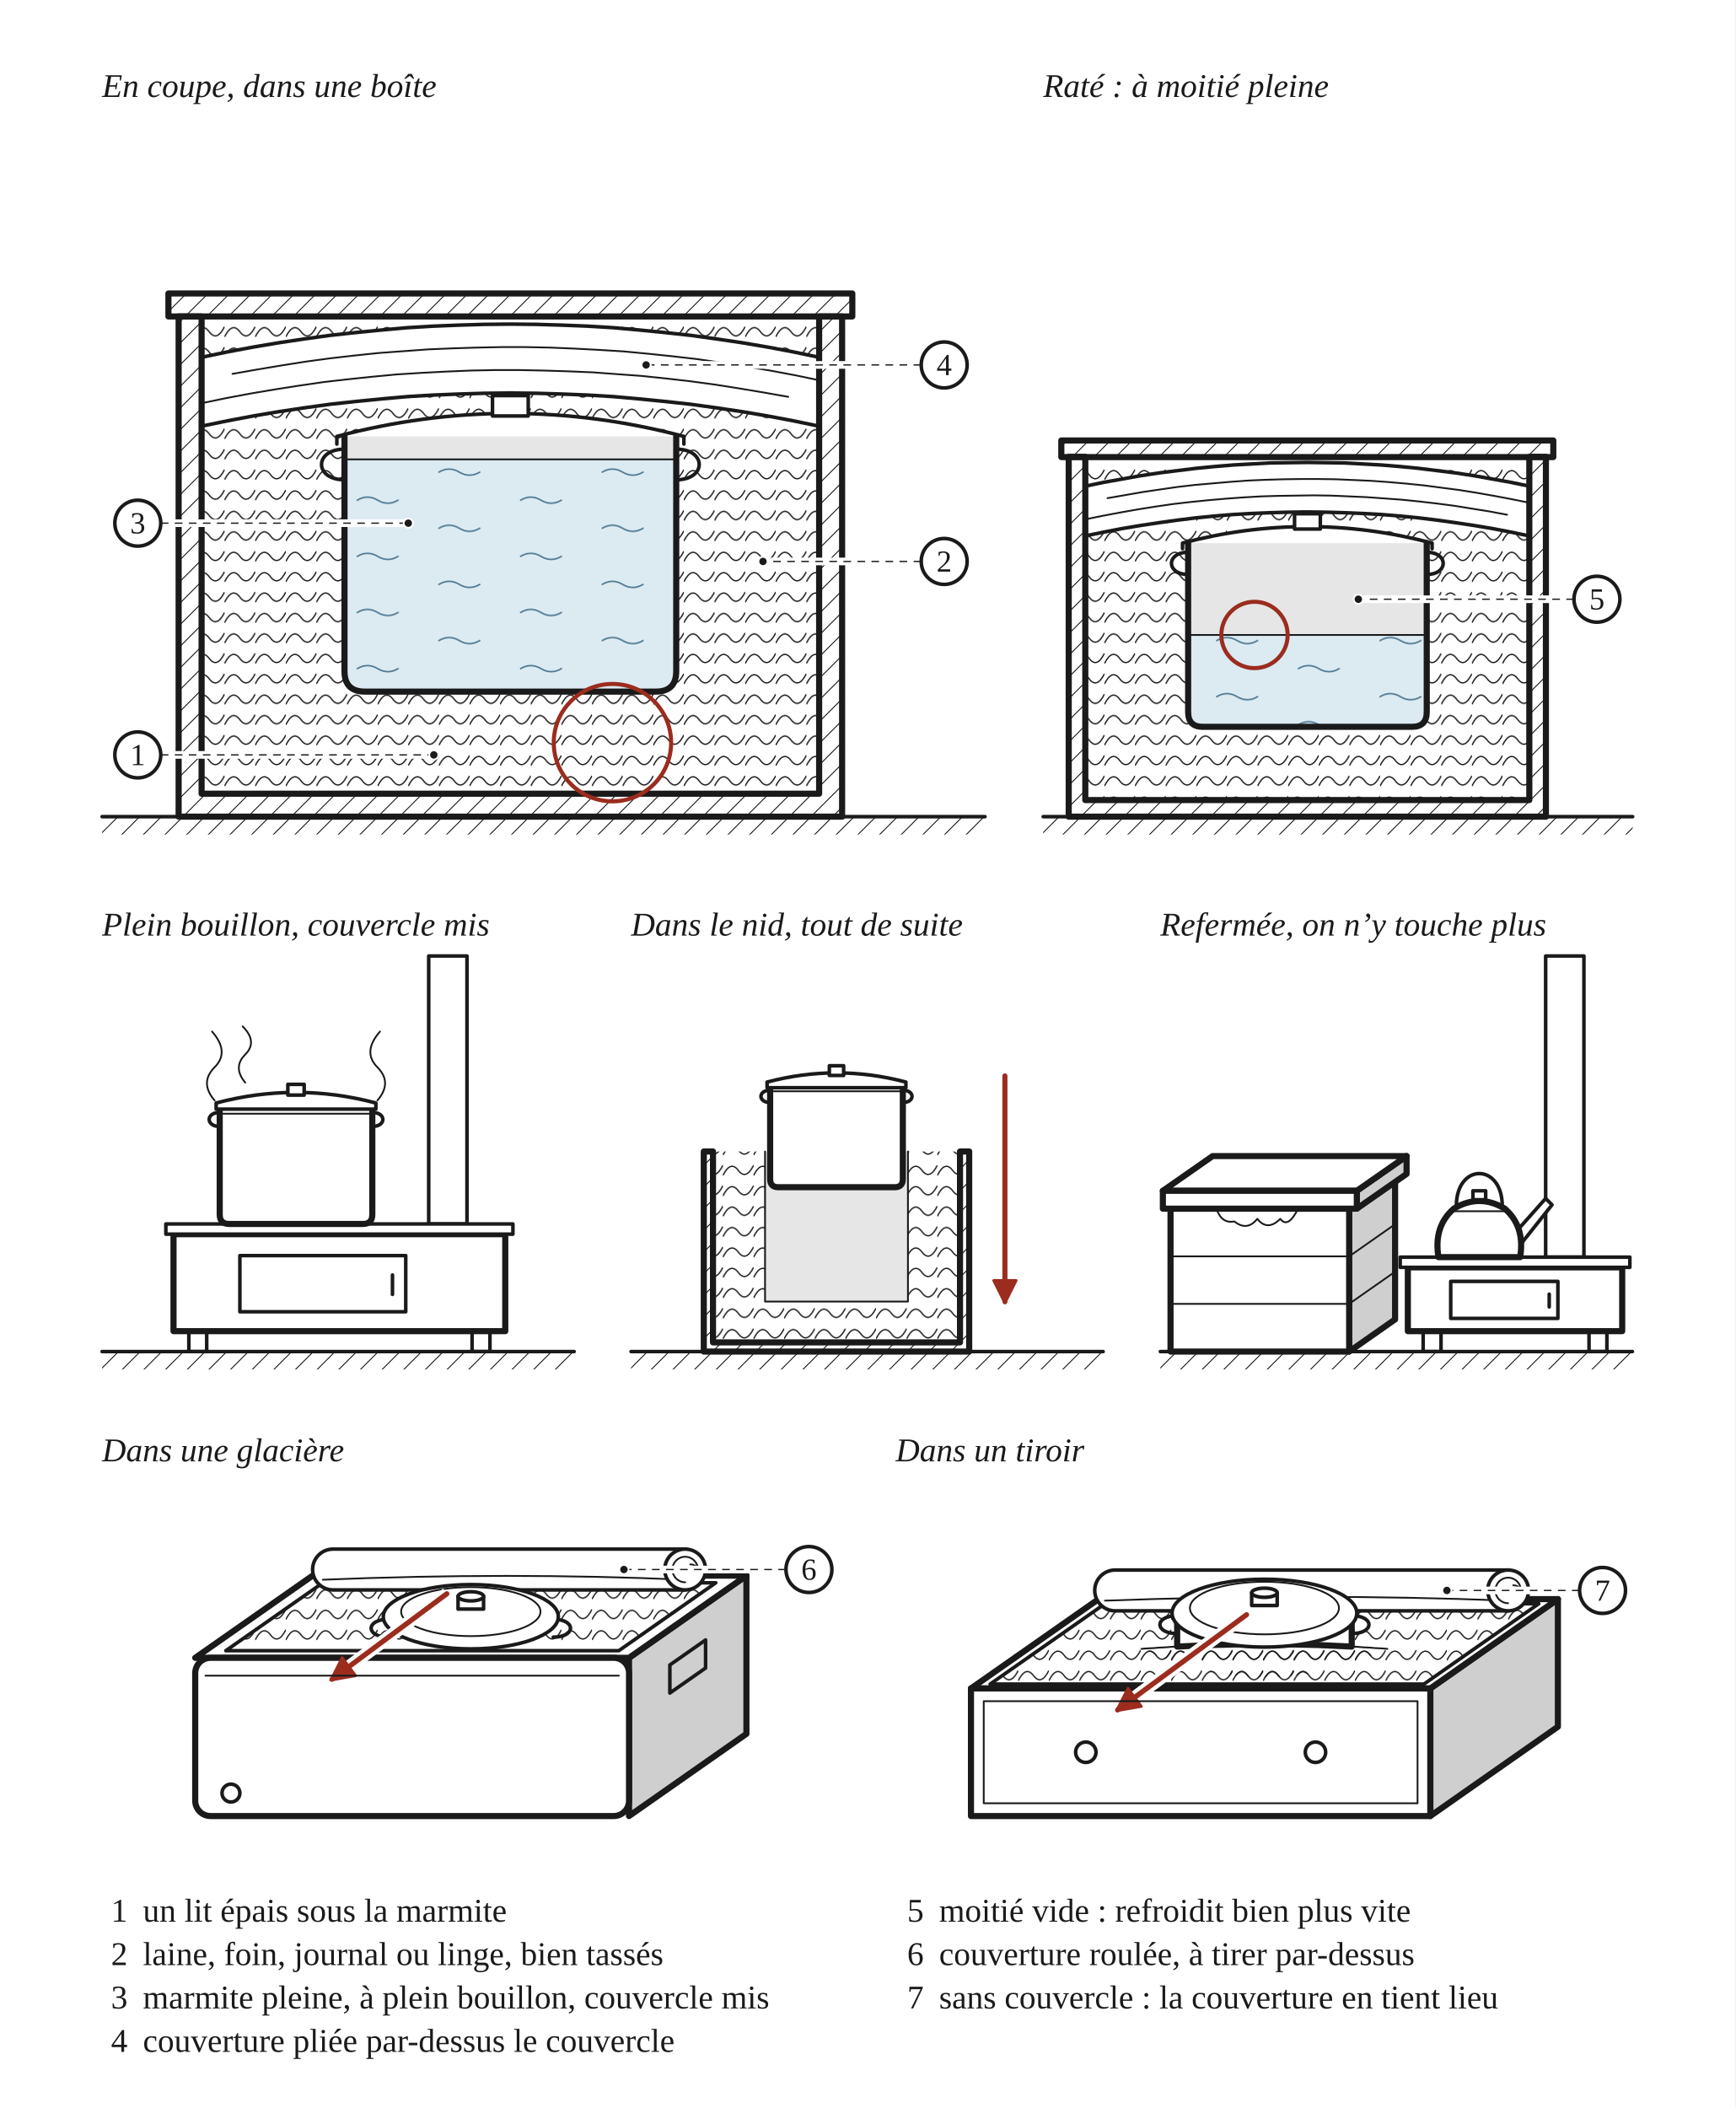
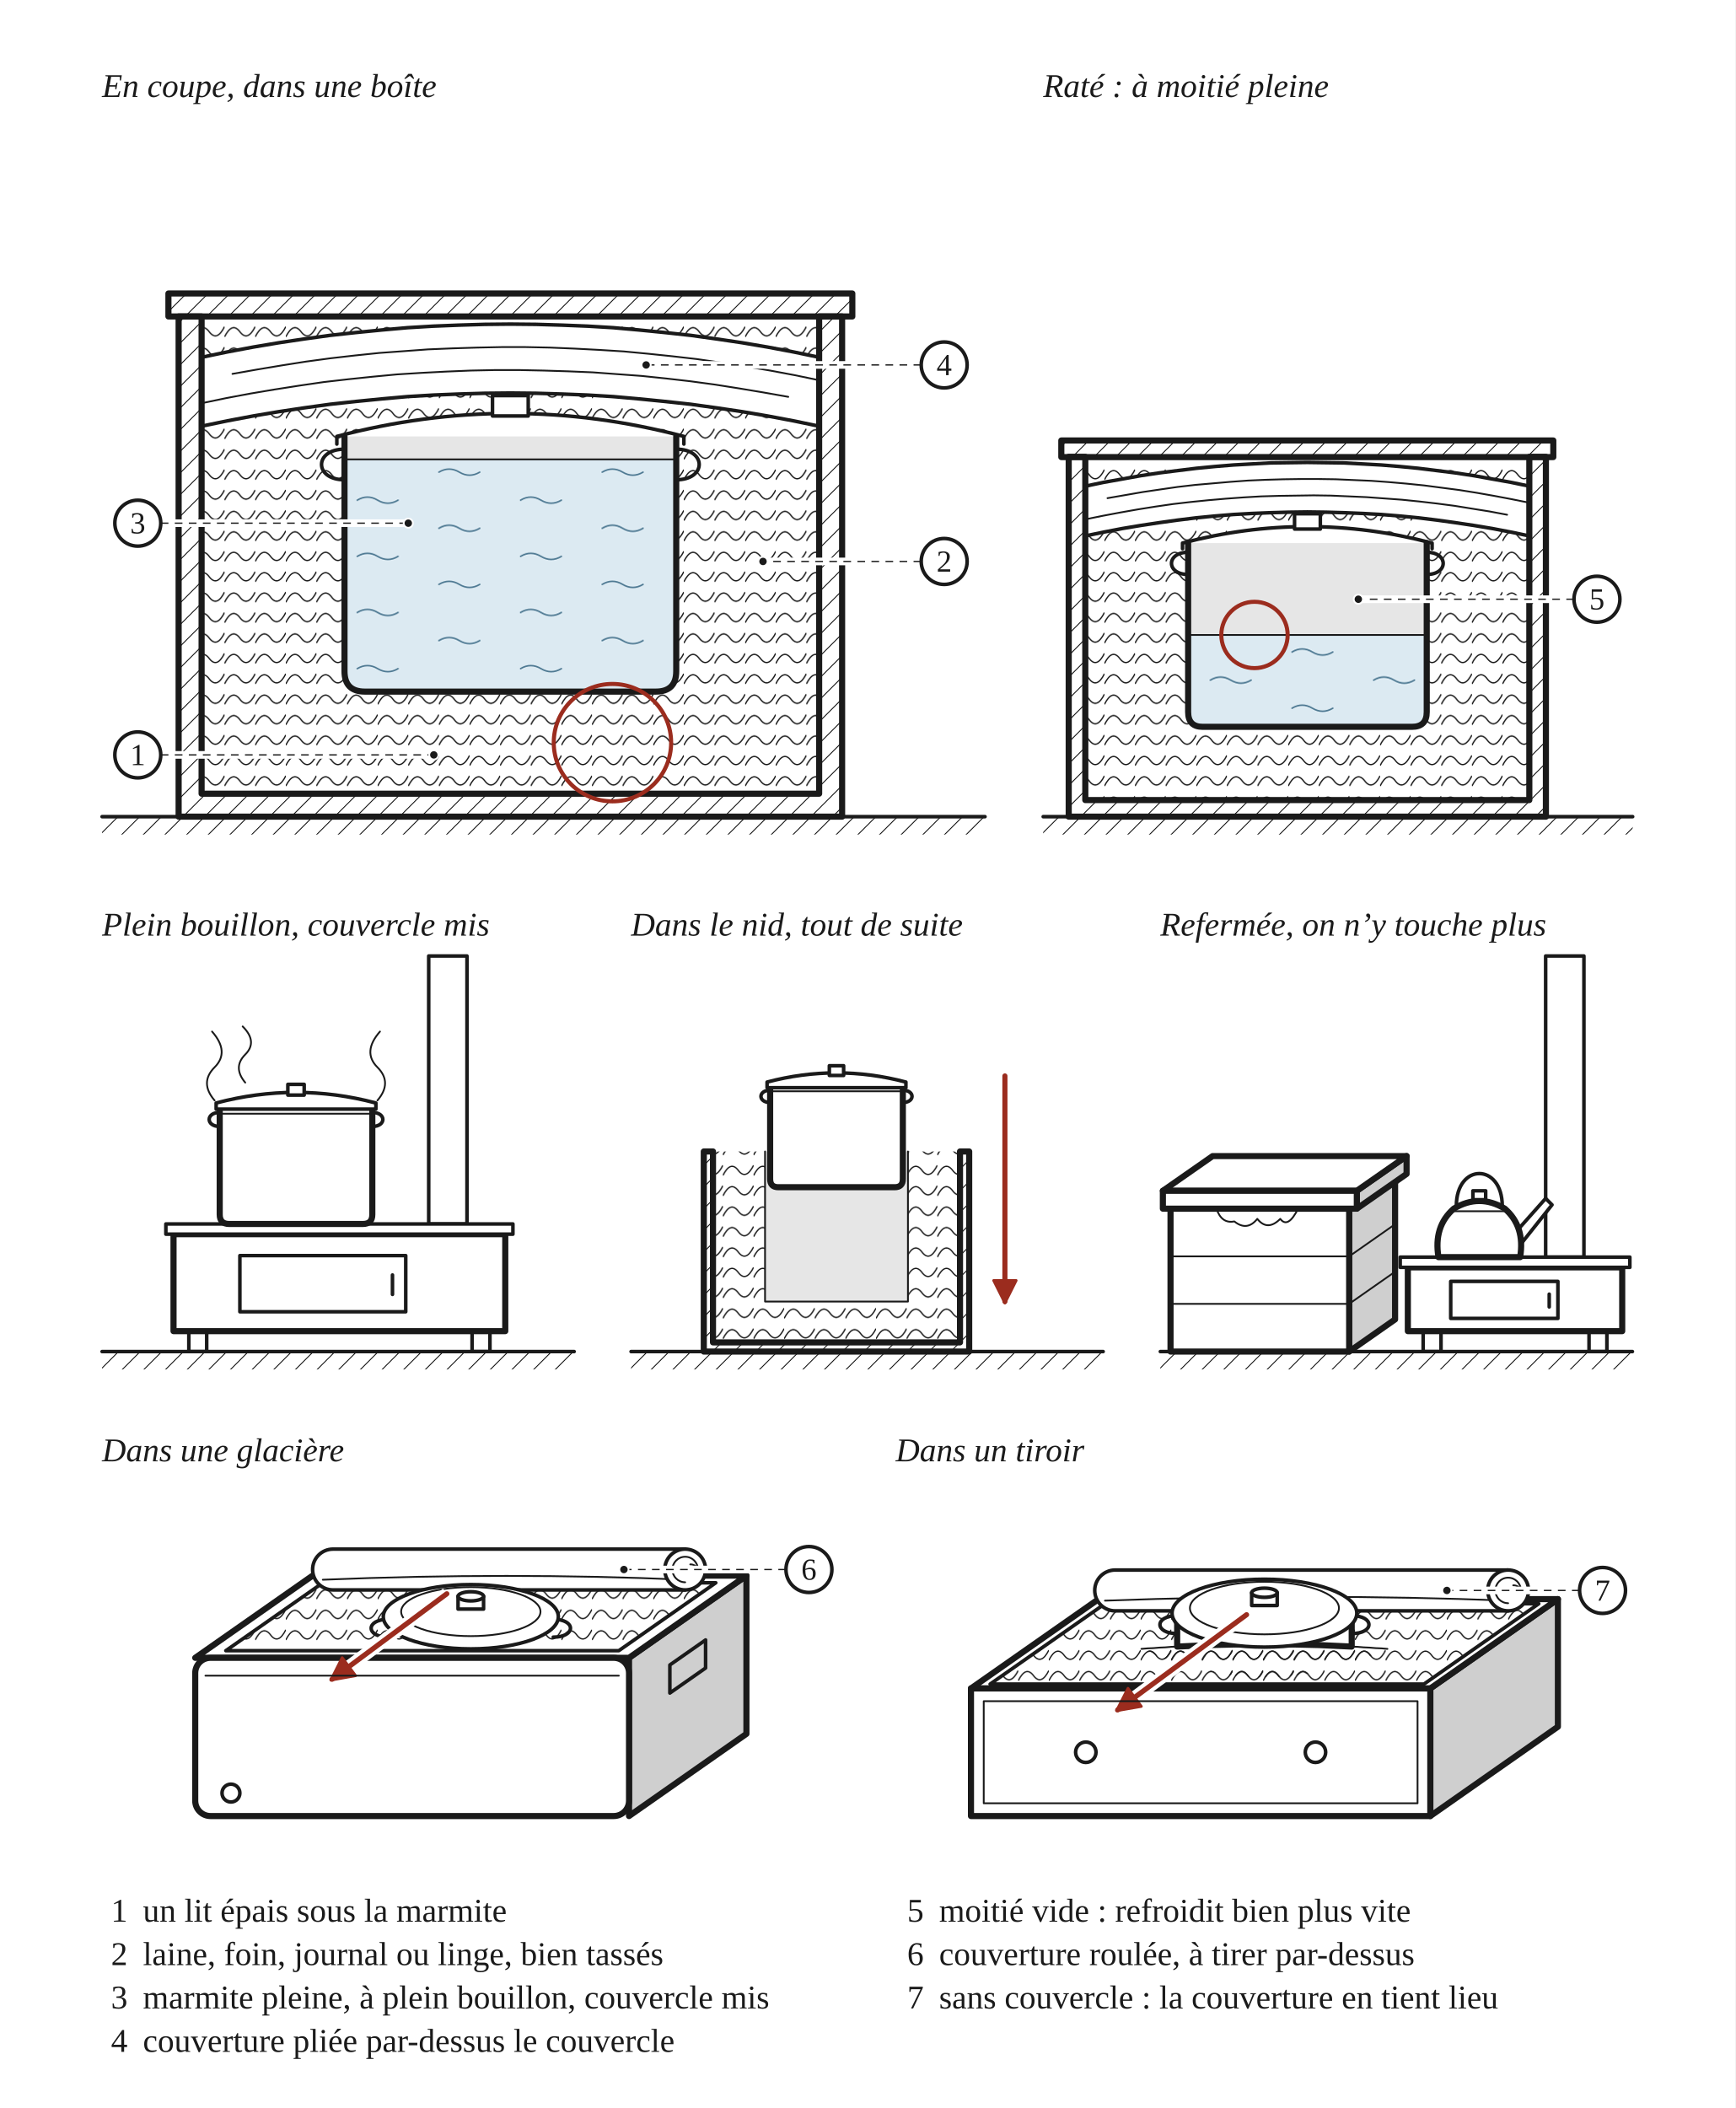
<svg xmlns="http://www.w3.org/2000/svg" width="680" height="826" viewBox="0 0 680 826" role="img">
  <defs>
    <pattern id="h-bois" width="6" height="6" patternUnits="userSpaceOnUse" patternTransform="rotate(45)">
      <line x1="0" y1="0" x2="0" y2="6" stroke="#1A1A1A" stroke-width="0.7" />
    </pattern>
    <pattern id="h-isolant" width="12" height="8" patternUnits="userSpaceOnUse">
      <path d="M0 6 Q3 0 6 4 T12 2" fill="none" stroke="#1A1A1A" stroke-width="0.5" />
    </pattern>
    <pattern id="h-eau" width="64" height="22" patternUnits="userSpaceOnUse">
      <rect width="64" height="22" fill="#DCEAF2" />
      <path d="M4 7 q4 -2.4 8 0 t8 0 M36 18 q4 -2.4 8 0 t8 0" fill="none" stroke="#4F7A93" stroke-width="0.6" stroke-linecap="round" />
    </pattern>
    <marker id="fl-r" viewBox="0 0 10 10" refX="8.5" refY="5" markerWidth="5.5" markerHeight="5.5" orient="auto-start-reverse">
      <path d="M1 1 L9 5 L1 9 Z" fill="#9B2C1E" stroke="#9B2C1E" stroke-width="1" stroke-linejoin="round" />
    </marker>
  </defs>
  <rect x="0" y="0" width="680" height="826" fill="#FFFFFF" />
  <text x="40" y="38" font-family="Georgia, 'Times New Roman', serif" font-size="13" font-style="italic" fill="#1A1A1A">En coupe, dans une boîte</text>
  <g transform="translate(40 46)" data-vue="coupe">
    <rect x="0" y="274" width="346" height="7" fill="url(#h-bois)" stroke="none" />
    <line x1="0" y1="274" x2="346" y2="274" fill="none" stroke="#1A1A1A" stroke-width="1.4" stroke-linejoin="round" stroke-linecap="round" />
    <rect x="39" y="78" width="242" height="187" fill="url(#h-isolant)" stroke="none" />
    <path d="M 95,130 C 83,130 83,142 95,142" fill="none" stroke="#1A1A1A" stroke-width="1.4" stroke-linejoin="round" stroke-linecap="round" />
    <path d="M 225,130 C 237,130 237,142 225,142" fill="none" stroke="#1A1A1A" stroke-width="1.4" stroke-linejoin="round" stroke-linecap="round" />
    <path d="M 95,125 L 95,217 Q 95,225 103,225 L 217,225 Q 225,225 225,217 L 225,125 L 228,125 Q 160,107 92,125 Z" fill="#FFFFFF" stroke="none" />
    <rect x="95" y="125" width="130" height="9" fill="#E6E6E6" stroke="none" />
    <path d="M 95,134 L 95,217 Q 95,225 103,225 L 217,225 Q 225,225 225,217 L 225,134 Z" fill="url(#h-eau)" stroke="none" />
    <line x1="95" y1="134" x2="225" y2="134" fill="none" stroke="#1A1A1A" stroke-width="0.7" stroke-linejoin="round" stroke-linecap="round" />
    <path d="M 95,125 L 95,217 Q 95,225 103,225 L 217,225 Q 225,225 225,217 L 225,125" fill="none" stroke="#1A1A1A" stroke-width="2.4" stroke-linejoin="round" stroke-linecap="round" />
    <path d="M 92,128 L 92,125 Q 160,107 228,125 L 228,128" fill="none" stroke="#1A1A1A" stroke-width="1.4" stroke-linejoin="round" stroke-linecap="round" />
    <rect x="153" y="109" width="14" height="8" fill="#FFFFFF" stroke="#1A1A1A" stroke-width="1.4" stroke-linejoin="round" stroke-linecap="round" />
    <path d="M 39,121 49.1,118.9 59.2,117 69.3,115.3 79.3,113.8 89.4,112.4 99.5,111.3 109.6,110.3 119.7,109.4 129.8,108.8 139.8,108.4 149.9,108.1 160,108 170.1,108.1 180.2,108.4 190.3,108.8 200.3,109.4 210.4,110.3 220.5,111.3 230.6,112.4 240.7,113.8 250.8,115.3 260.8,117 270.9,118.9 281,121 L 281,94 270.9,91.9 260.8,90 250.8,88.3 240.7,86.8 230.6,85.4 220.5,84.3 210.4,83.3 200.3,82.4 190.3,81.8 180.2,81.4 170.1,81.1 160,81 149.9,81.1 139.8,81.4 129.8,81.8 119.7,82.4 109.6,83.3 99.5,84.3 89.4,85.4 79.3,86.8 69.3,88.3 59.2,90 49.1,91.9 39,94 Z" fill="#FFFFFF" stroke="#1A1A1A" stroke-width="1.4" stroke-linejoin="round" stroke-linecap="round" />
    <path d="M39 112 L48.6 110 L58.2 108.2 L67.7 106.6 L77.3 105.1 L86.9 103.7 L96.5 102.6 L106.1 101.6 L115.6 100.7 L125.2 100.1 L134.8 99.6 L144.4 99.2 L154 99 L163.5 99 L173.1 99.2 L182.7 99.5 L192.3 99.9 L201.8 100.6 L211.4 101.3 L221 102.3 L230.6 103.4 L240.2 104.7 L249.7 106.2 L259.3 107.8 L268.9 109.5" fill="none" stroke="#1A1A1A" stroke-width="0.7" stroke-linejoin="round" stroke-linecap="round" />
    <path d="M51.1 100.5 L60.7 98.8 L70.3 97.2 L79.8 95.7 L89.4 94.4 L99 93.3 L108.6 92.3 L118.2 91.6 L127.7 90.9 L137.3 90.5 L146.9 90.2 L156.5 90 L166 90 L175.6 90.2 L185.2 90.6 L194.8 91.1 L204.4 91.7 L213.9 92.6 L223.5 93.6 L233.1 94.7 L242.7 96.1 L252.3 97.6 L261.8 99.2 L271.4 101 L281 103" fill="none" stroke="#1A1A1A" stroke-width="0.7" stroke-linejoin="round" stroke-linecap="round" />
    <path d="M 30,78 L 30,274 L 290,274 L 290,78 L 281,78 L 281,265 L 39,265 L 39,78 Z" fill="url(#h-bois)" stroke="#1A1A1A" stroke-width="2.4" stroke-linejoin="round" />
    <rect x="26" y="69" width="268" height="9" fill="url(#h-bois)" stroke="#1A1A1A" stroke-width="2.4" stroke-linejoin="round" />
    <circle cx="200" cy="245" r="23" fill="none" stroke="#9B2C1E" stroke-width="1.6" />
  </g>
  <text x="408.8" y="38" font-family="Georgia, 'Times New Roman', serif" font-size="13" font-style="italic" fill="#1A1A1A">Raté : à moitié pleine</text>
  <g transform="translate(408.8 46)" data-vue="rate">
    <rect x="0" y="274" width="231" height="7" fill="url(#h-bois)" stroke="none" />
    <line x1="0" y1="274" x2="231" y2="274" fill="none" stroke="#1A1A1A" stroke-width="1.4" stroke-linejoin="round" stroke-linecap="round" />
    <rect x="16.5" y="133" width="174.1" height="134.5" fill="url(#h-isolant)" stroke="none" />
    <path d="M 56.8,170.4 C 48.1,170.4 48.1,179.1 56.8,179.1" fill="none" stroke="#1A1A1A" stroke-width="1.4" stroke-linejoin="round" stroke-linecap="round" />
    <path d="M 150.3,170.4 C 158.9,170.4 158.9,179.1 150.3,179.1" fill="none" stroke="#1A1A1A" stroke-width="1.4" stroke-linejoin="round" stroke-linecap="round" />
    <path d="M 56.8,166.8 L 56.8,233 Q 56.8,238.8 62.5,238.8 L 144.5,238.8 Q 150.3,238.8 150.3,233 L 150.3,166.8 L 152.4,166.8 Q 103.5,153.9 54.6,166.8 Z" fill="#FFFFFF" stroke="none" />
    <rect x="56.8" y="166.8" width="93.5" height="36" fill="#E6E6E6" stroke="none" />
-     <path d="M 56.8,202.8 L 56.8,233 Q 56.8,238.8 62.5,238.8 L 144.5,238.8 Q 150.3,238.8 150.3,233 L 150.3,202.8 Z" fill="url(#h-eau)" stroke="none" />
+     <g transform="translate(-2.5 -6.5)">
+       <path d="M 59.3,209.3 L 59.3,239.5 Q 59.3,245.3 65,245.3 L 147,245.3 Q 152.8,245.3 152.8,239.5 L 152.8,209.3 Z" fill="url(#h-eau)" stroke="none" />
+     </g>
    <line x1="56.8" y1="202.8" x2="150.3" y2="202.8" fill="none" stroke="#1A1A1A" stroke-width="0.7" stroke-linejoin="round" stroke-linecap="round" />
    <path d="M 56.8,166.8 L 56.8,233 Q 56.8,238.8 62.5,238.8 L 144.5,238.8 Q 150.3,238.8 150.3,233 L 150.3,166.8" fill="none" stroke="#1A1A1A" stroke-width="2.4" stroke-linejoin="round" stroke-linecap="round" />
    <path d="M 54.6,169 L 54.6,166.8 Q 103.5,153.9 152.4,166.8 L 152.4,169" fill="none" stroke="#1A1A1A" stroke-width="1.4" stroke-linejoin="round" stroke-linecap="round" />
    <rect x="98.5" y="155.3" width="10.1" height="6" fill="#FFFFFF" stroke="#1A1A1A" stroke-width="1.4" stroke-linejoin="round" stroke-linecap="round" />
    <path d="M 16.5,164 23.7,162.5 31,161.1 38.2,159.9 45.5,158.8 52.7,157.8 60,156.9 67.2,156.2 74.5,155.6 81.7,155.2 89,154.9 96.2,154.7 103.5,154.6 110.8,154.7 118,154.9 125.3,155.2 132.5,155.6 139.8,156.2 147,156.9 154.3,157.8 161.5,158.8 168.8,159.9 176,161.1 183.3,162.5 190.5,164 L 190.5,144.5 183.3,143 176,141.7 168.8,140.4 161.5,139.3 154.3,138.4 147,137.5 139.8,136.8 132.5,136.2 125.3,135.8 118,135.4 110.8,135.3 103.5,135.2 96.2,135.3 89,135.4 81.7,135.8 74.5,136.2 67.2,136.8 60,137.5 52.7,138.4 45.5,139.3 38.2,140.4 31,141.7 23.7,143 16.5,144.5 Z" fill="#FFFFFF" stroke="#1A1A1A" stroke-width="1.4" stroke-linejoin="round" stroke-linecap="round" />
    <path d="M16.5 157.5 L23.4 156.1 L30.3 154.8 L37.1 153.6 L44 152.5 L50.9 151.5 L57.8 150.7 L64.7 150 L71.6 149.4 L78.5 148.9 L85.4 148.5 L92.3 148.3 L99.1 148.2 L106 148.1 L112.9 148.2 L119.8 148.5 L126.7 148.8 L133.6 149.3 L140.5 149.8 L147.4 150.5 L154.3 151.3 L161.2 152.2 L168 153.3 L174.9 154.4 L181.8 155.7" fill="none" stroke="#1A1A1A" stroke-width="0.7" stroke-linejoin="round" stroke-linecap="round" />
    <path d="M25.2 149.2 L32.1 148 L39 146.8 L45.8 145.8 L52.7 144.8 L59.6 144 L66.5 143.4 L73.4 142.8 L80.3 142.3 L87.2 142 L94.1 141.8 L101 141.7 L107.9 141.7 L114.7 141.8 L121.6 142.1 L128.5 142.4 L135.4 142.9 L142.3 143.5 L149.2 144.2 L156.1 145.1 L163 146 L169.9 147.1 L176.7 148.3 L183.6 149.6 L190.5 151" fill="none" stroke="#1A1A1A" stroke-width="0.7" stroke-linejoin="round" stroke-linecap="round" />
    <path d="M 10,133 L 10,274 L 197,274 L 197,133 L 190.5,133 L 190.5,267.5 L 16.5,267.5 L 16.5,133 Z" fill="url(#h-bois)" stroke="#1A1A1A" stroke-width="2.4" stroke-linejoin="round" />
    <rect x="7.1" y="126.6" width="192.8" height="6.5" fill="url(#h-bois)" stroke="#1A1A1A" stroke-width="2.4" stroke-linejoin="round" />
    <circle cx="82.8" cy="202.8" r="13" fill="none" stroke="#9B2C1E" stroke-width="1.6" />
  </g>
  <text x="40" y="366.6" font-family="Georgia, 'Times New Roman', serif" font-size="13" font-style="italic" fill="#1A1A1A">Plein bouillon, couvercle mis</text>
  <g transform="translate(40 374.6)" data-vue="feu">
    <rect x="0" y="155" width="185" height="7" fill="url(#h-bois)" stroke="none" />
    <line x1="0" y1="155" x2="185" y2="155" fill="none" stroke="#1A1A1A" stroke-width="1.4" stroke-linejoin="round" stroke-linecap="round" />
    <rect x="128" y="0" width="15" height="105" fill="#FFFFFF" stroke="#1A1A1A" stroke-width="1.4" stroke-linejoin="round" stroke-linecap="round" />
    <rect x="34" y="147" width="7" height="8" fill="none" stroke="#1A1A1A" stroke-width="1.4" stroke-linejoin="round" stroke-linecap="round" />
    <rect x="145" y="147" width="7" height="8" fill="none" stroke="#1A1A1A" stroke-width="1.4" stroke-linejoin="round" stroke-linecap="round" />
    <rect x="28" y="109" width="130" height="38" fill="#FFFFFF" stroke="#1A1A1A" stroke-width="2.4" stroke-linejoin="round" stroke-linecap="round" />
    <rect x="25" y="105" width="136" height="4" fill="#FFFFFF" stroke="#1A1A1A" stroke-width="1.4" stroke-linejoin="round" stroke-linecap="round" />
    <rect x="54" y="117.4" width="65" height="22" fill="none" stroke="#1A1A1A" stroke-width="1.4" stroke-linejoin="round" stroke-linecap="round" />
    <line x1="113.8" y1="125" x2="113.8" y2="132.6" fill="none" stroke="#1A1A1A" stroke-width="1.4" stroke-linejoin="round" stroke-linecap="round" />
    <path d="M 46.1,61.3 C 40.6,61.3 40.6,66.8 46.1,66.8" fill="none" stroke="#1A1A1A" stroke-width="1.4" stroke-linejoin="round" stroke-linecap="round" />
    <path d="M 105.9,61.3 C 111.4,61.3 111.4,66.8 105.9,66.8" fill="none" stroke="#1A1A1A" stroke-width="1.4" stroke-linejoin="round" stroke-linecap="round" />
    <path d="M 46.1,59 L 46.1,101.3 Q 46.1,105 49.8,105 L 102.2,105 Q 105.9,105 105.9,101.3 L 105.9,59 Z" fill="#FFFFFF" stroke="#1A1A1A" stroke-width="2.4" stroke-linejoin="round" stroke-linecap="round" />
    <line x1="46.1" y1="61.8" x2="105.9" y2="61.8" fill="none" stroke="#1A1A1A" stroke-width="0.7" stroke-linejoin="round" stroke-linecap="round" />
    <path d="M 44.7,60 L 44.7,57.6 Q 76,49.3 107.3,57.6 L 107.3,60 Z" fill="#FFFFFF" stroke="#1A1A1A" stroke-width="1.4" stroke-linejoin="round" stroke-linecap="round" />
    <rect x="72.8" y="50.3" width="6.4" height="4.2" fill="#FFFFFF" stroke="#1A1A1A" stroke-width="1.4" stroke-linejoin="round" stroke-linecap="round" />
    <path d="M 44.1,56.6 q -6,-7 0,-13 q 6,-6 -1,-14" fill="none" stroke="#1A1A1A" stroke-width="0.7" stroke-linejoin="round" stroke-linecap="round" />
    <path d="M 107.9,56.6 q 6,-7 0,-13 q -6,-6 1,-14" fill="none" stroke="#1A1A1A" stroke-width="0.7" stroke-linejoin="round" stroke-linecap="round" />
    <path d="M 56.1,49.6 q -5,-6 0,-11 q 5,-5 -1,-11" fill="none" stroke="#1A1A1A" stroke-width="0.7" stroke-linejoin="round" stroke-linecap="round" />
  </g>
  <text x="247.3" y="366.6" font-family="Georgia, 'Times New Roman', serif" font-size="13" font-style="italic" fill="#1A1A1A">Dans le nid, tout de suite</text>
  <g transform="translate(247.3 374.6)" data-vue="nid">
    <rect x="0" y="155" width="185" height="7" fill="url(#h-bois)" stroke="none" />
    <line x1="0" y1="155" x2="185" y2="155" fill="none" stroke="#1A1A1A" stroke-width="1.4" stroke-linejoin="round" stroke-linecap="round" />
    <rect x="32.1" y="76.6" width="96.8" height="74.8" fill="url(#h-isolant)" stroke="none" />
    <rect x="52.5" y="76.6" width="56" height="58.8" fill="#E6E6E6" stroke="none" />
    <path d="M 52.5,76.6 L 52.5,135.4 L 108.5,135.4 L 108.5,76.6" fill="none" stroke="#1A1A1A" stroke-width="0.7" stroke-linejoin="round" stroke-linecap="round" />
    <path d="M 28.5,76.6 L 28.5,155 L 132.5,155 L 132.5,76.6 L 128.9,76.6 L 128.9,151.4 L 32.1,151.4 L 32.1,76.6 Z" fill="url(#h-bois)" stroke="#1A1A1A" stroke-width="2.4" stroke-linejoin="round" />
    <path d="M 54.5,52.6 C 49.7,52.6 49.7,57.4 54.5,57.4" fill="none" stroke="#1A1A1A" stroke-width="1.4" stroke-linejoin="round" stroke-linecap="round" />
    <path d="M 106.5,52.6 C 111.3,52.6 111.3,57.4 106.5,57.4" fill="none" stroke="#1A1A1A" stroke-width="1.4" stroke-linejoin="round" stroke-linecap="round" />
    <path d="M 54.5,50.6 L 54.5,87.4 Q 54.5,90.6 57.7,90.6 L 103.3,90.6 Q 106.5,90.6 106.5,87.4 L 106.5,50.6 Z" fill="#FFFFFF" stroke="#1A1A1A" stroke-width="2.4" stroke-linejoin="round" stroke-linecap="round" />
    <line x1="54.5" y1="53" x2="106.5" y2="53" fill="none" stroke="#1A1A1A" stroke-width="0.7" stroke-linejoin="round" stroke-linecap="round" />
    <path d="M 53.3,51.6 L 53.3,49.4 Q 80.5,42.2 107.7,49.4 L 107.7,51.6 Z" fill="#FFFFFF" stroke="#1A1A1A" stroke-width="1.4" stroke-linejoin="round" stroke-linecap="round" />
    <rect x="77.7" y="43" width="5.6" height="3.8" fill="#FFFFFF" stroke="#1A1A1A" stroke-width="1.4" stroke-linejoin="round" stroke-linecap="round" />
    <path d="M 146.5,47 L 146.5,135.4" fill="none" stroke="#9B2C1E" stroke-width="2" stroke-linejoin="round" stroke-linecap="round" marker-end="url(#fl-r)" />
  </g>
  <text x="454.7" y="366.6" font-family="Georgia, 'Times New Roman', serif" font-size="13" font-style="italic" fill="#1A1A1A">Refermée, on n’y touche plus</text>
  <g transform="translate(454.7 374.6)" data-vue="ferme">
    <rect x="0" y="155" width="185" height="7" fill="url(#h-bois)" stroke="none" />
    <line x1="0" y1="155" x2="185" y2="155" fill="none" stroke="#1A1A1A" stroke-width="1.4" stroke-linejoin="round" stroke-linecap="round" />
    <path d="M 74,99 92,86.4 92,142.4 74,155 Z" fill="#CFCFCF" stroke="#1A1A1A" stroke-width="2.4" stroke-linejoin="round" stroke-linecap="round" />
    <rect x="4" y="99" width="70" height="56" fill="#FFFFFF" stroke="#1A1A1A" stroke-width="2.4" stroke-linejoin="round" stroke-linecap="round" />
    <line x1="4" y1="117.7" x2="74" y2="117.7" fill="none" stroke="#1A1A1A" stroke-width="0.7" stroke-linejoin="round" stroke-linecap="round" />
    <path d="M74 117.7 L92 105.1" fill="none" stroke="#1A1A1A" stroke-width="0.7" stroke-linejoin="round" stroke-linecap="round" />
    <line x1="4" y1="136.3" x2="74" y2="136.3" fill="none" stroke="#1A1A1A" stroke-width="0.7" stroke-linejoin="round" stroke-linecap="round" />
    <path d="M74 136.3 L92 123.7" fill="none" stroke="#1A1A1A" stroke-width="0.7" stroke-linejoin="round" stroke-linecap="round" />
    <path d="M 22,99 q 2,6 7,5 q 5,4 9,-1 q 4,5 9,0 q 3,4 7,-4 Z" fill="#FFFFFF" stroke="#1A1A1A" stroke-width="0.7" stroke-linejoin="round" stroke-linecap="round" />
    <path d="M 77,92 96.5,78.4 96.5,85.4 77,99 Z" fill="#CFCFCF" stroke="#1A1A1A" stroke-width="2.4" stroke-linejoin="round" stroke-linecap="round" />
    <path d="M 1,92 20.5,78.4 96.5,78.4 77,92 Z" fill="#FFFFFF" stroke="#1A1A1A" stroke-width="2.4" stroke-linejoin="round" stroke-linecap="round" />
    <rect x="1" y="92" width="76" height="7" fill="#FFFFFF" stroke="#1A1A1A" stroke-width="2.4" stroke-linejoin="round" stroke-linecap="round" />
    <rect x="151" y="0" width="15" height="118" fill="#FFFFFF" stroke="#1A1A1A" stroke-width="1.4" stroke-linejoin="round" stroke-linecap="round" />
    <rect x="103" y="147" width="7" height="8" fill="none" stroke="#1A1A1A" stroke-width="1.4" stroke-linejoin="round" stroke-linecap="round" />
    <rect x="168" y="147" width="7" height="8" fill="none" stroke="#1A1A1A" stroke-width="1.4" stroke-linejoin="round" stroke-linecap="round" />
    <rect x="97" y="122" width="84" height="25" fill="#FFFFFF" stroke="#1A1A1A" stroke-width="2.4" stroke-linejoin="round" stroke-linecap="round" />
    <rect x="94" y="118" width="90" height="4" fill="#FFFFFF" stroke="#1A1A1A" stroke-width="1.4" stroke-linejoin="round" stroke-linecap="round" />
    <rect x="113.8" y="127.5" width="42" height="14.5" fill="none" stroke="#1A1A1A" stroke-width="1.4" stroke-linejoin="round" stroke-linecap="round" />
    <line x1="152.4" y1="132.5" x2="152.4" y2="137.5" fill="none" stroke="#1A1A1A" stroke-width="1.4" stroke-linejoin="round" stroke-linecap="round" />
    <path d="M 135,113 L 151,95 L 153.5,97.5 L 138,117 Z" fill="#FFFFFF" stroke="#1A1A1A" stroke-width="1.4" stroke-linejoin="round" stroke-linecap="round" />
    <path d="M 109,118 L 141,118 Q 143,106 135,99 Q 125,93 115,99 Q 107,106 109,118 Z" fill="#FFFFFF" stroke="#1A1A1A" stroke-width="2.4" stroke-linejoin="round" stroke-linecap="round" />
    <line x1="114" y1="100" x2="136" y2="100" fill="none" stroke="#1A1A1A" stroke-width="0.7" stroke-linejoin="round" stroke-linecap="round" />
    <path d="M 116,98 C 116,81 134,81 134,98" fill="none" stroke="#1A1A1A" stroke-width="1.4" stroke-linejoin="round" stroke-linecap="round" />
    <rect x="122.5" y="92" width="5" height="3.5" fill="#FFFFFF" stroke="#1A1A1A" stroke-width="1.4" stroke-linejoin="round" stroke-linecap="round" />
  </g>
  <text x="40" y="572.6" font-family="Georgia, 'Times New Roman', serif" font-size="13" font-style="italic" fill="#1A1A1A">Dans une glacière</text>
  <g transform="translate(40 580.6)" data-vue="glaciere">
    <path d="M 206.5,69 252.5,36.8 252.5,98.8 206.5,131 Z" fill="#CFCFCF" stroke="#1A1A1A" stroke-width="2.4" stroke-linejoin="round" stroke-linecap="round" />
    <path d="M 36.5,69 82.5,36.8 252.5,36.8 206.5,69 Z" fill="#FFFFFF" stroke="#1A1A1A" stroke-width="2.4" stroke-linejoin="round" stroke-linecap="round" />
    <rect x="36.5" y="69" width="170" height="62" fill="#FFFFFF" stroke="#1A1A1A" stroke-width="2.4" stroke-linejoin="round" stroke-linecap="round" rx="6" />
    <path d="M 48.5,66.2 86.5,39.6 240.5,39.6 202.5,66.2 Z" fill="url(#h-isolant)" stroke="#1A1A1A" stroke-width="1.4" stroke-linejoin="round" />
    <path d="M 90.5,26.4 L 228.5,26.4 L 228.5,42.4 L 90.5,42.4 A 8 8 0 0 1 90.5,26.4 Z" fill="#FFFFFF" stroke="#1A1A1A" stroke-width="1.4" stroke-linejoin="round" stroke-linecap="round" />
    <path d="M 86.5,38.4 Q 159.5,35.4 228.5,38.4" fill="none" stroke="#1A1A1A" stroke-width="0.7" stroke-linejoin="round" stroke-linecap="round" />
    <circle cx="228.5" cy="34.4" r="8" fill="#FFFFFF" stroke="#1A1A1A" stroke-width="1.4" stroke-linejoin="round" stroke-linecap="round" />
    <path d="M 228.5,39.4 A 5 5 0 1 1 233.5,34.4 A 3 3 0 0 0 230.5,32.4" fill="none" stroke="#1A1A1A" stroke-width="0.7" stroke-linejoin="round" stroke-linecap="round" />
    <path d="M 112.2,53.9 C 103.2,53.9 103.2,60.9 112.2,60.9" fill="none" stroke="#1A1A1A" stroke-width="1.4" stroke-linejoin="round" stroke-linecap="round" />
    <path d="M 176.8,53.9 C 185.8,53.9 185.8,60.9 176.8,60.9" fill="none" stroke="#1A1A1A" stroke-width="1.4" stroke-linejoin="round" stroke-linecap="round" />
    <ellipse cx="144.5" cy="52.9" rx="34.3" ry="12.6" fill="#FFFFFF" stroke="#1A1A1A" stroke-width="1.4" stroke-linejoin="round" stroke-linecap="round" />
    <ellipse cx="144.5" cy="50.9" rx="27.3" ry="9.6" fill="none" stroke="#1A1A1A" stroke-width="0.7" stroke-linejoin="round" stroke-linecap="round" />
    <rect x="139.5" y="44.9" width="10" height="5" fill="#FFFFFF" stroke="#1A1A1A" stroke-width="1.4" stroke-linejoin="round" stroke-linecap="round" />
    <ellipse cx="144.5" cy="44.9" rx="5" ry="1.8" fill="#FFFFFF" stroke="#1A1A1A" stroke-width="1.4" stroke-linejoin="round" stroke-linecap="round" />
    <path d="M 135.1,43.9 L 90.1,77.4" fill="none" stroke="#fff" stroke-width="5" />
    <path d="M 135.1,43.9 L 90.1,77.4" fill="none" stroke="#9B2C1E" stroke-width="2" stroke-linejoin="round" stroke-linecap="round" marker-end="url(#fl-r)" />
    <path d="M 222.5,71.8 236.5,62 236.5,73 222.5,82.8 Z" fill="none" stroke="#1A1A1A" stroke-width="1.4" stroke-linejoin="round" stroke-linecap="round" />
    <circle cx="50.5" cy="122" r="3.5" fill="#FFFFFF" stroke="#1A1A1A" stroke-width="1.4" stroke-linejoin="round" stroke-linecap="round" />
    <line x1="40.5" y1="76" x2="202.5" y2="76" fill="none" stroke="#1A1A1A" stroke-width="0.7" stroke-linejoin="round" stroke-linecap="round" />
  </g>
  <text x="351" y="572.6" font-family="Georgia, 'Times New Roman', serif" font-size="13" font-style="italic" fill="#1A1A1A">Dans un tiroir</text>
  <g transform="translate(351 580.6)" data-vue="tiroir">
    <path d="M 209.5,81 259.5,46 259.5,96 209.5,131 Z" fill="#CFCFCF" stroke="#1A1A1A" stroke-width="2.4" stroke-linejoin="round" stroke-linecap="round" />
    <path d="M 29.5,81 79.5,46 259.5,46 209.5,81 Z" fill="#FFFFFF" stroke="#1A1A1A" stroke-width="2.4" stroke-linejoin="round" stroke-linecap="round" />
    <rect x="29.5" y="81" width="180" height="50" fill="#FFFFFF" stroke="#1A1A1A" stroke-width="2.4" stroke-linejoin="round" stroke-linecap="round" />
    <path d="M 37,79.3 82,47.8 252,47.8 207,79.3 Z" fill="url(#h-isolant)" stroke="#1A1A1A" stroke-width="1.4" stroke-linejoin="round" />
    <path d="M 86,34.6 L 240,34.6 L 240,50.6 L 86,50.6 A 8 8 0 0 1 86,34.6 Z" fill="#FFFFFF" stroke="#1A1A1A" stroke-width="1.4" stroke-linejoin="round" stroke-linecap="round" />
    <path d="M 82,46.6 Q 163,43.6 240,46.6" fill="none" stroke="#1A1A1A" stroke-width="0.7" stroke-linejoin="round" stroke-linecap="round" />
    <circle cx="240" cy="42.6" r="8" fill="#FFFFFF" stroke="#1A1A1A" stroke-width="1.4" stroke-linejoin="round" stroke-linecap="round" />
    <path d="M 240,47.6 A 5 5 0 1 1 245,42.6 A 3 3 0 0 0 242,40.6" fill="none" stroke="#1A1A1A" stroke-width="0.7" stroke-linejoin="round" stroke-linecap="round" />
    <path d="M 96.3,65.5 Q 144.5,87.8 192.7,65.5 Q 144.5,61.8 96.3,65.5 Z" fill="url(#h-isolant)" stroke="none" />
    <path d="M 110.3,51.5 L 110.3,64.6 114.6,64.4 118.9,64.2 123.1,64 127.4,63.9 131.7,63.8 136,63.7 140.2,63.7 144.5,63.7 148.8,63.7 153.1,63.7 157.3,63.8 161.6,63.9 165.9,64 170.1,64.2 174.4,64.4 178.7,64.6 L 178.7,51.5 Z" fill="#FFFFFF" stroke="#1A1A1A" stroke-width="2.4" stroke-linejoin="round" stroke-linecap="round" />
    <path d="M96.3 65.5 L98.6 65.3 L101 65.2 L103.3 65 L105.6 64.9 L108 64.7 L110.3 64.6" fill="none" stroke="#1A1A1A" stroke-width="0.7" stroke-linejoin="round" stroke-linecap="round" />
    <path d="M178.7 64.6 L181 64.7 L183.4 64.9 L185.7 65 L188 65.2 L190.4 65.3 L192.7 65.5" fill="none" stroke="#1A1A1A" stroke-width="0.7" stroke-linejoin="round" stroke-linecap="round" />
    <path d="M 110.3,52.5 C 101.3,52.5 101.3,59.5 110.3,59.5" fill="none" stroke="#1A1A1A" stroke-width="1.4" stroke-linejoin="round" stroke-linecap="round" />
    <path d="M 178.7,52.5 C 187.7,52.5 187.7,59.5 178.7,59.5" fill="none" stroke="#1A1A1A" stroke-width="1.4" stroke-linejoin="round" stroke-linecap="round" />
    <ellipse cx="144.5" cy="51.5" rx="36.2" ry="13.3" fill="#FFFFFF" stroke="#1A1A1A" stroke-width="1.4" stroke-linejoin="round" stroke-linecap="round" />
    <ellipse cx="144.5" cy="49.5" rx="29.2" ry="10.3" fill="none" stroke="#1A1A1A" stroke-width="0.7" stroke-linejoin="round" stroke-linecap="round" />
    <rect x="139.5" y="43.5" width="10" height="5" fill="#FFFFFF" stroke="#1A1A1A" stroke-width="1.4" stroke-linejoin="round" stroke-linecap="round" />
    <ellipse cx="144.5" cy="43.5" rx="5" ry="1.8" fill="#FFFFFF" stroke="#1A1A1A" stroke-width="1.4" stroke-linejoin="round" stroke-linecap="round" />
    <path d="M 137.5,52.1 L 87,89.4" fill="none" stroke="#fff" stroke-width="5" />
    <path d="M 137.5,52.1 L 87,89.4" fill="none" stroke="#9B2C1E" stroke-width="2" stroke-linejoin="round" stroke-linecap="round" marker-end="url(#fl-r)" />
    <circle cx="74.5" cy="106" r="4" fill="#FFFFFF" stroke="#1A1A1A" stroke-width="1.4" stroke-linejoin="round" stroke-linecap="round" />
    <circle cx="164.5" cy="106" r="4" fill="#FFFFFF" stroke="#1A1A1A" stroke-width="1.4" stroke-linejoin="round" stroke-linecap="round" />
    <rect x="34.5" y="86" width="170" height="40" fill="none" stroke="#1A1A1A" stroke-width="0.7" stroke-linejoin="round" stroke-linecap="round" />
  </g>
  <line x1="63" y1="295.8" x2="170" y2="295.8" fill="none" stroke="#FFFFFF" stroke-width="3" stroke-linecap="round" />
  <line x1="63" y1="295.8" x2="170" y2="295.8" fill="none" stroke="#1A1A1A" stroke-width="0.5" stroke-dasharray="3 2.5" />
  <circle cx="170" cy="295.8" r="1.8" fill="#1A1A1A" stroke="#FFFFFF" stroke-width="0.7" />
  <circle cx="54" cy="295.8" r="9" fill="#FFFFFF" stroke="#1A1A1A" stroke-width="1.4" data-vue="coupe" />
  <text x="54" y="299.8" text-anchor="middle" font-family="Georgia, 'Times New Roman', serif" font-size="12" fill="#1A1A1A">1</text>
  <line x1="361" y1="220" x2="299" y2="220" fill="none" stroke="#FFFFFF" stroke-width="3" stroke-linecap="round" />
  <line x1="361" y1="220" x2="299" y2="220" fill="none" stroke="#1A1A1A" stroke-width="0.5" stroke-dasharray="3 2.5" />
  <circle cx="299" cy="220" r="1.8" fill="#1A1A1A" stroke="#FFFFFF" stroke-width="0.7" />
  <circle cx="370" cy="220" r="9" fill="#FFFFFF" stroke="#1A1A1A" stroke-width="1.4" data-vue="coupe" />
  <text x="370" y="224" text-anchor="middle" font-family="Georgia, 'Times New Roman', serif" font-size="12" fill="#1A1A1A">2</text>
  <line x1="63" y1="205" x2="160" y2="205" fill="none" stroke="#FFFFFF" stroke-width="3" stroke-linecap="round" />
  <line x1="63" y1="205" x2="160" y2="205" fill="none" stroke="#1A1A1A" stroke-width="0.5" stroke-dasharray="3 2.5" />
  <circle cx="160" cy="205" r="1.8" fill="#1A1A1A" stroke="#FFFFFF" stroke-width="0.7" />
  <circle cx="54" cy="205" r="9" fill="#FFFFFF" stroke="#1A1A1A" stroke-width="1.4" data-vue="coupe" />
  <text x="54" y="209" text-anchor="middle" font-family="Georgia, 'Times New Roman', serif" font-size="12" fill="#1A1A1A">3</text>
  <line x1="361" y1="143" x2="253.2" y2="143" fill="none" stroke="#FFFFFF" stroke-width="3" stroke-linecap="round" />
  <line x1="361" y1="143" x2="253.2" y2="143" fill="none" stroke="#1A1A1A" stroke-width="0.5" stroke-dasharray="3 2.5" />
  <circle cx="253.2" cy="143" r="1.8" fill="#1A1A1A" stroke="#FFFFFF" stroke-width="0.7" />
  <circle cx="370" cy="143" r="9" fill="#FFFFFF" stroke="#1A1A1A" stroke-width="1.4" data-vue="coupe" />
  <text x="370" y="147" text-anchor="middle" font-family="Georgia, 'Times New Roman', serif" font-size="12" fill="#1A1A1A">4</text>
  <line x1="616.8" y1="234.8" x2="532.3" y2="234.8" fill="none" stroke="#FFFFFF" stroke-width="3" stroke-linecap="round" />
  <line x1="616.8" y1="234.8" x2="532.3" y2="234.8" fill="none" stroke="#1A1A1A" stroke-width="0.5" stroke-dasharray="3 2.5" />
  <circle cx="532.3" cy="234.8" r="1.8" fill="#1A1A1A" stroke="#FFFFFF" stroke-width="0.7" />
  <circle cx="625.8" cy="234.8" r="9" fill="#FFFFFF" stroke="#1A1A1A" stroke-width="1.4" data-vue="rate" />
  <text x="625.8" y="238.8" text-anchor="middle" font-family="Georgia, 'Times New Roman', serif" font-size="12" fill="#1A1A1A">5</text>
  <line x1="308" y1="615" x2="244.5" y2="615" fill="none" stroke="#FFFFFF" stroke-width="3" stroke-linecap="round" />
  <line x1="308" y1="615" x2="244.5" y2="615" fill="none" stroke="#1A1A1A" stroke-width="0.5" stroke-dasharray="3 2.5" />
  <circle cx="244.5" cy="615" r="1.8" fill="#1A1A1A" stroke="#FFFFFF" stroke-width="0.7" />
  <circle cx="317" cy="615" r="9" fill="#FFFFFF" stroke="#1A1A1A" stroke-width="1.4" data-vue="glaciere" />
  <text x="317" y="619" text-anchor="middle" font-family="Georgia, 'Times New Roman', serif" font-size="12" fill="#1A1A1A">6</text>
  <line x1="619" y1="623.2" x2="567" y2="623.2" fill="none" stroke="#FFFFFF" stroke-width="3" stroke-linecap="round" />
  <line x1="619" y1="623.2" x2="567" y2="623.2" fill="none" stroke="#1A1A1A" stroke-width="0.5" stroke-dasharray="3 2.5" />
  <circle cx="567" cy="623.2" r="1.8" fill="#1A1A1A" stroke="#FFFFFF" stroke-width="0.7" />
  <circle cx="628" cy="623.2" r="9" fill="#FFFFFF" stroke="#1A1A1A" stroke-width="1.4" data-vue="tiroir" />
  <text x="628" y="627.2" text-anchor="middle" font-family="Georgia, 'Times New Roman', serif" font-size="12" fill="#1A1A1A">7</text>
  <text x="50" y="753" text-anchor="end" font-family="Georgia, 'Times New Roman', serif" font-size="13" fill="#1A1A1A">1</text>
  <text x="56" y="753" font-family="Georgia, 'Times New Roman', serif" font-size="13" fill="#1A1A1A">un lit épais sous la marmite</text>
  <text x="50" y="770" text-anchor="end" font-family="Georgia, 'Times New Roman', serif" font-size="13" fill="#1A1A1A">2</text>
  <text x="56" y="770" font-family="Georgia, 'Times New Roman', serif" font-size="13" fill="#1A1A1A">laine, foin, journal ou linge, bien tassés</text>
  <text x="50" y="787" text-anchor="end" font-family="Georgia, 'Times New Roman', serif" font-size="13" fill="#1A1A1A">3</text>
  <text x="56" y="787" font-family="Georgia, 'Times New Roman', serif" font-size="13" fill="#1A1A1A">marmite pleine, à plein bouillon, couvercle mis</text>
  <text x="50" y="804" text-anchor="end" font-family="Georgia, 'Times New Roman', serif" font-size="13" fill="#1A1A1A">4</text>
  <text x="56" y="804" font-family="Georgia, 'Times New Roman', serif" font-size="13" fill="#1A1A1A">couverture pliée par-dessus le couvercle</text>
  <text x="362" y="753" text-anchor="end" font-family="Georgia, 'Times New Roman', serif" font-size="13" fill="#1A1A1A">5</text>
  <text x="368" y="753" font-family="Georgia, 'Times New Roman', serif" font-size="13" fill="#1A1A1A">moitié vide : refroidit bien plus vite</text>
  <text x="362" y="770" text-anchor="end" font-family="Georgia, 'Times New Roman', serif" font-size="13" fill="#1A1A1A">6</text>
  <text x="368" y="770" font-family="Georgia, 'Times New Roman', serif" font-size="13" fill="#1A1A1A">couverture roulée, à tirer par-dessus</text>
  <text x="362" y="787" text-anchor="end" font-family="Georgia, 'Times New Roman', serif" font-size="13" fill="#1A1A1A">7</text>
  <text x="368" y="787" font-family="Georgia, 'Times New Roman', serif" font-size="13" fill="#1A1A1A">sans couvercle : la couverture en tient lieu</text>
</svg>
